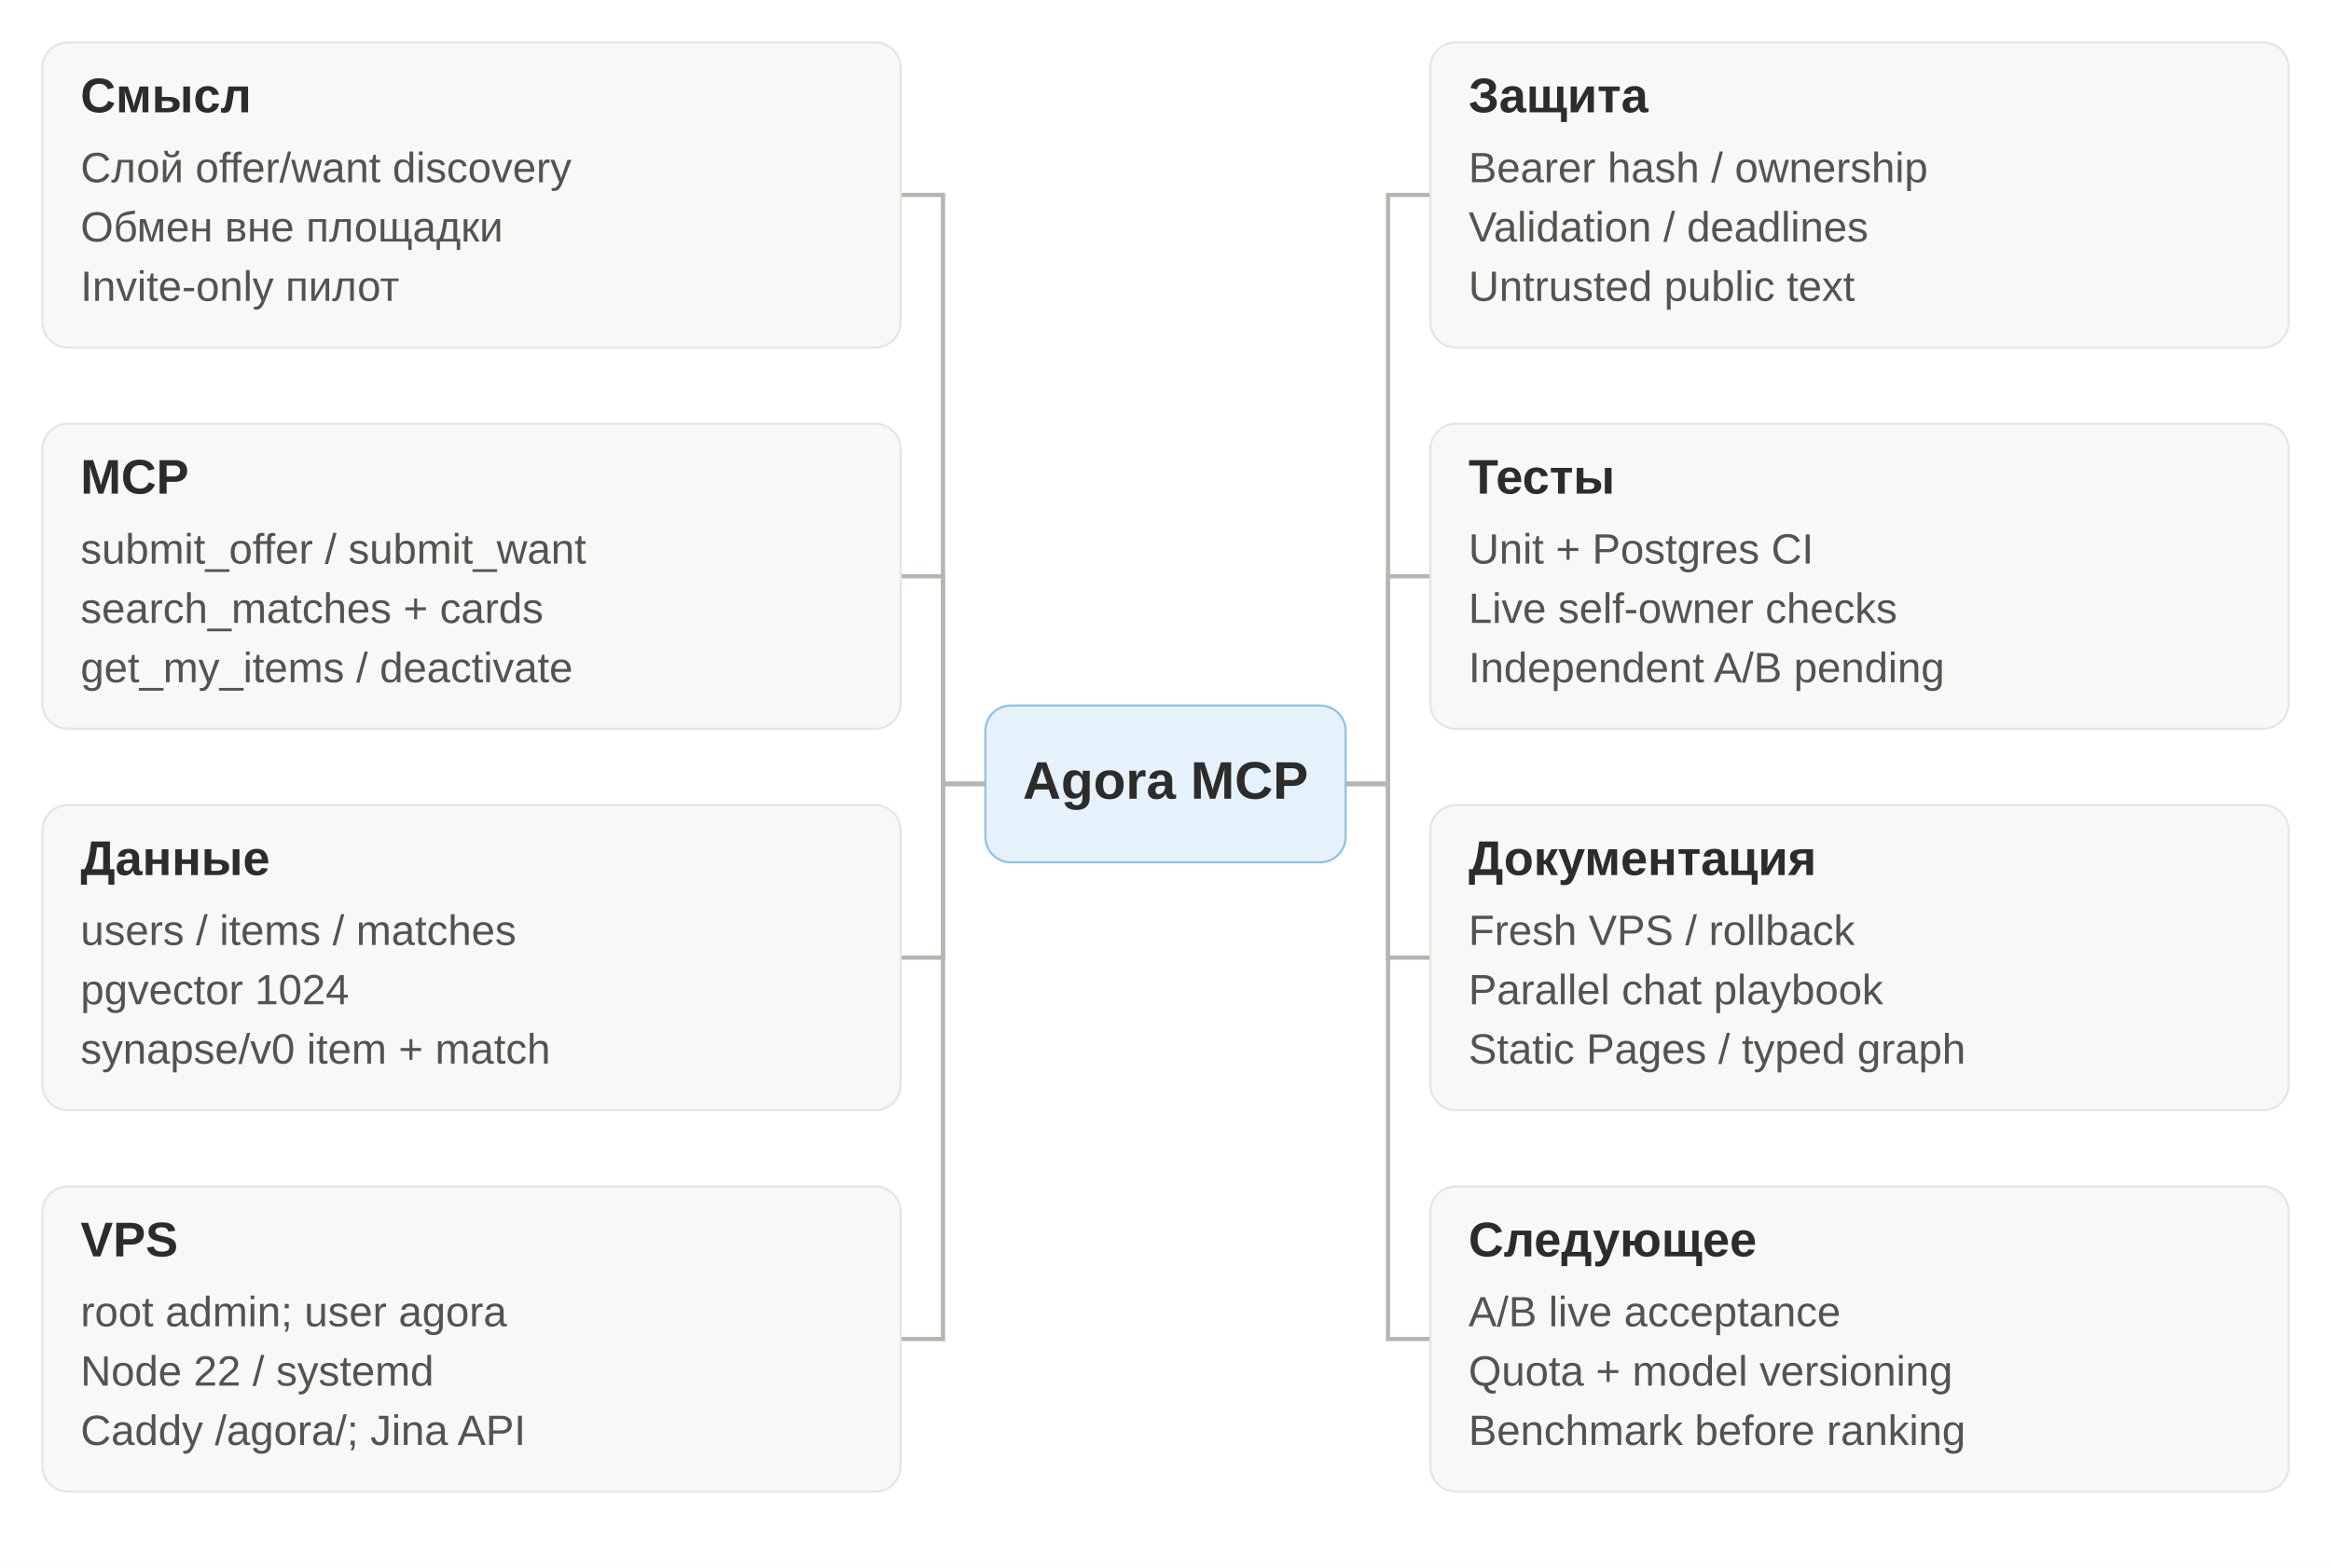
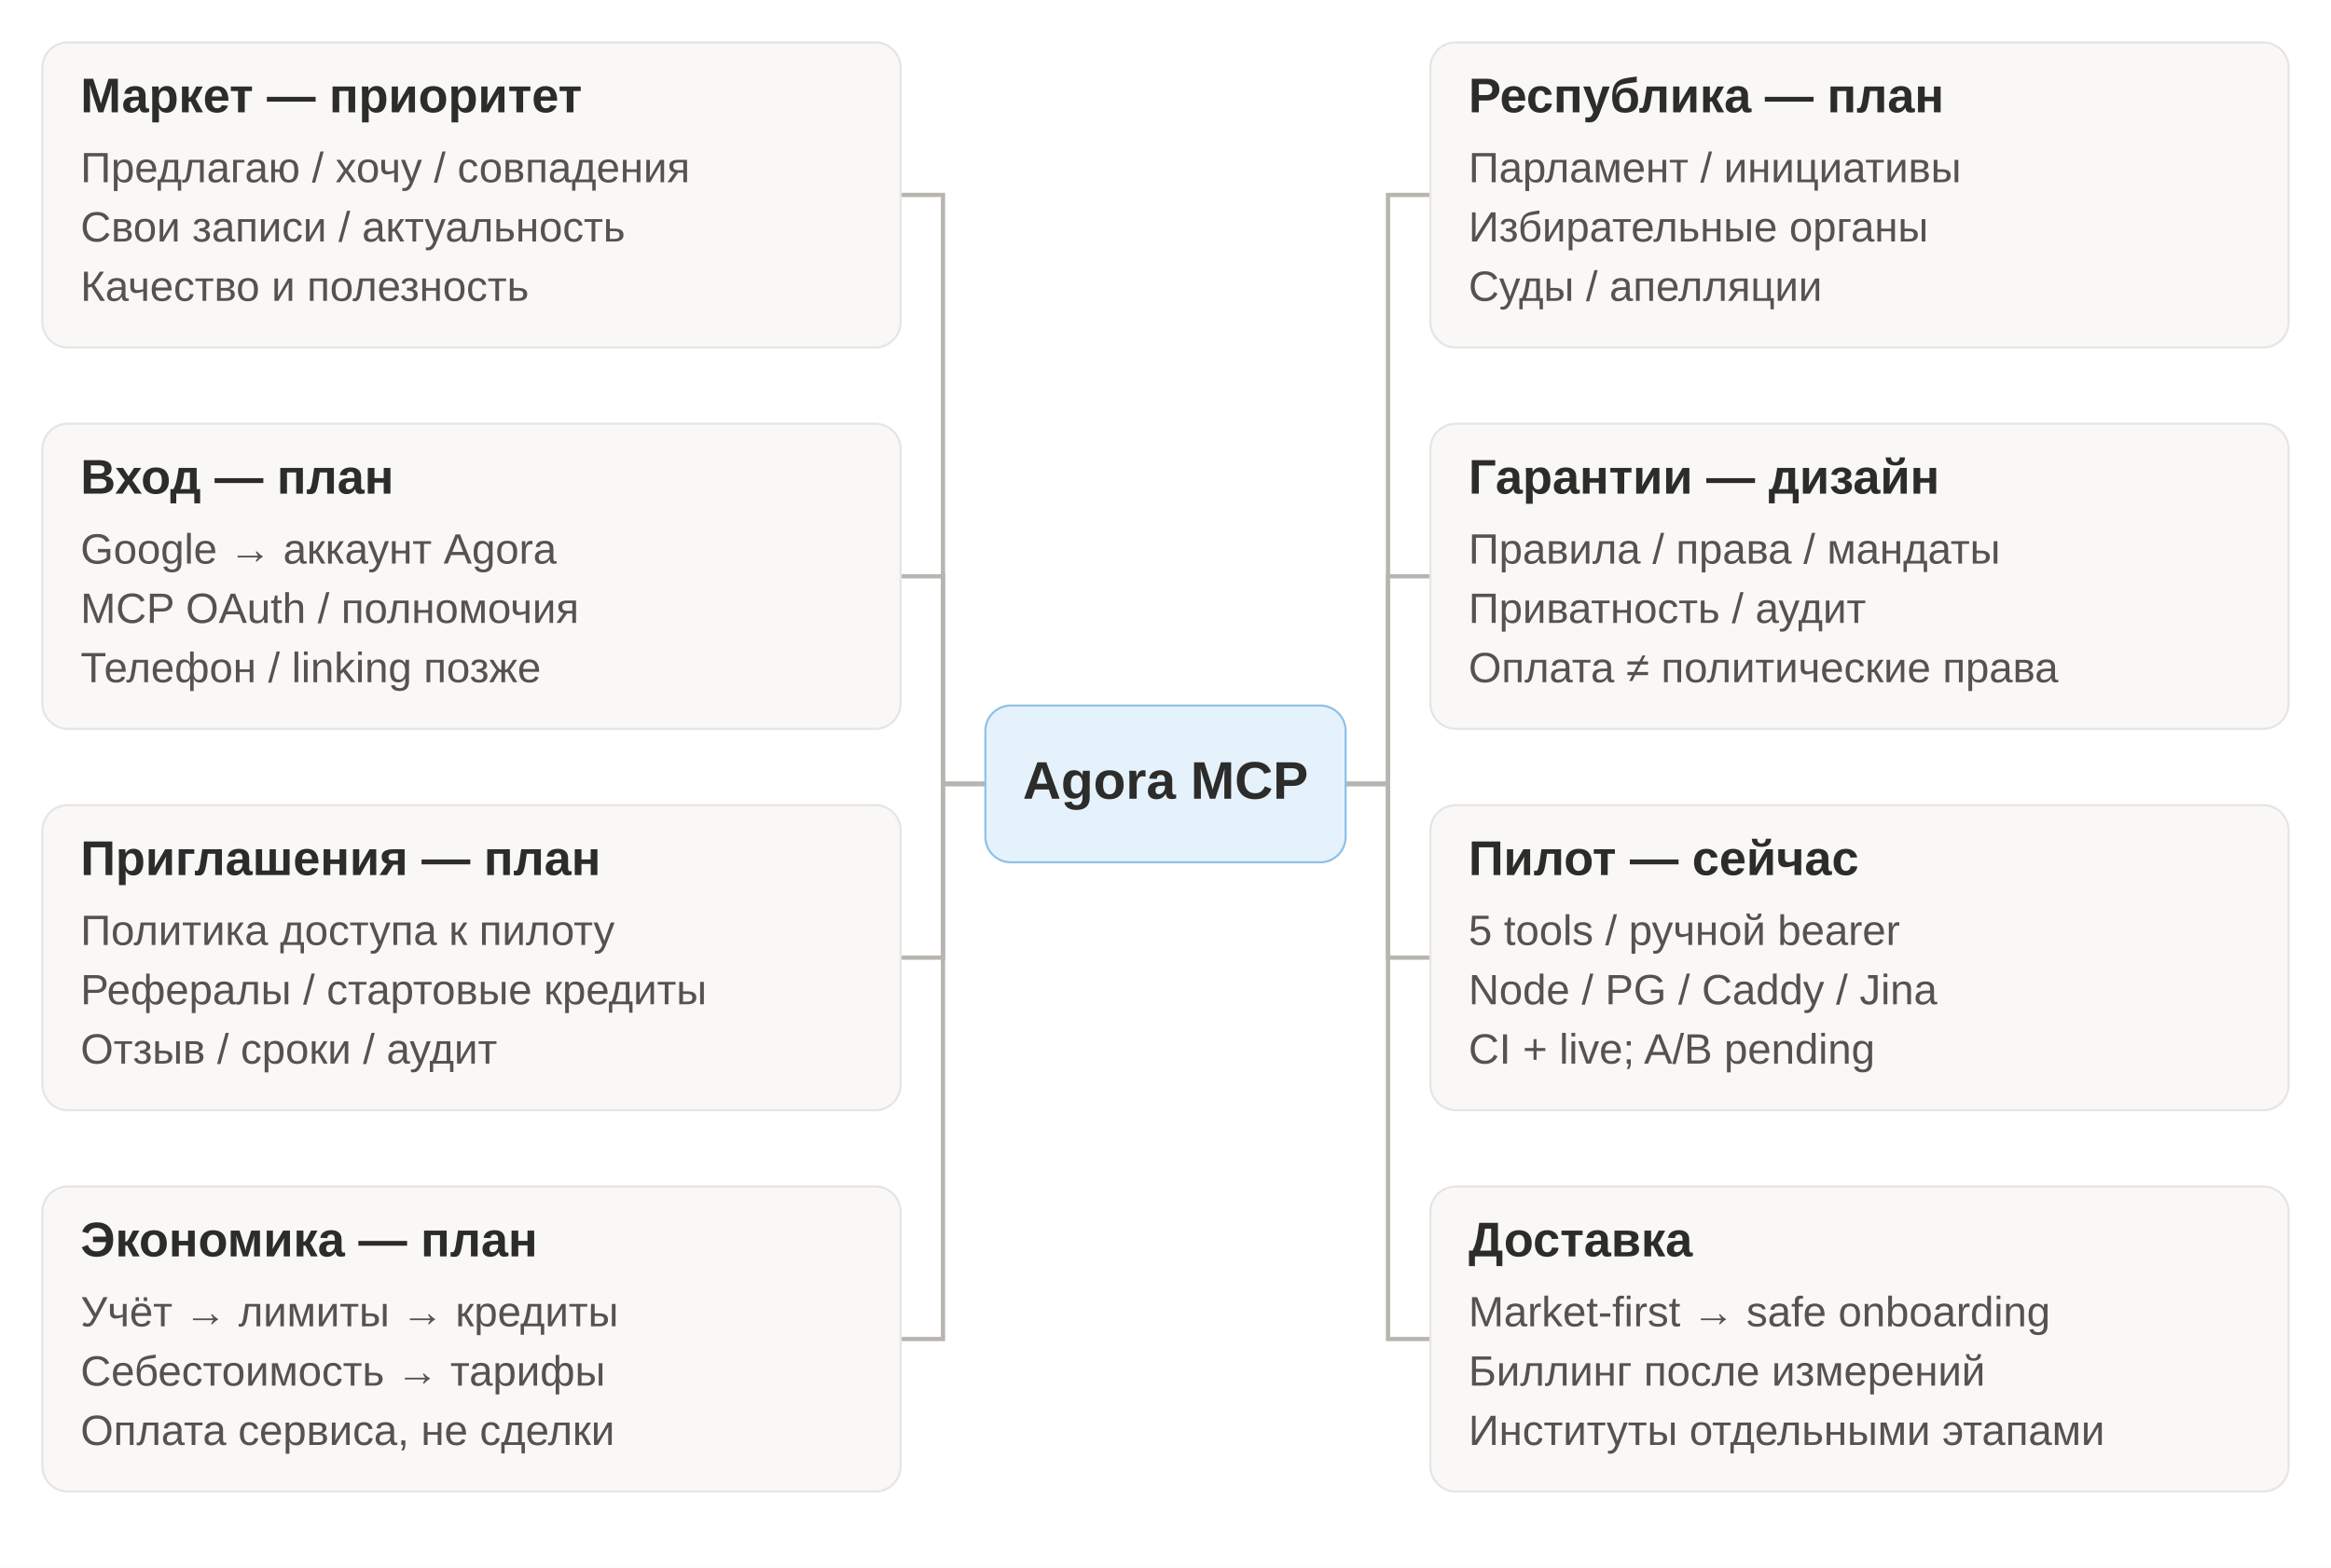
<svg xmlns="http://www.w3.org/2000/svg" width="1100" height="740" viewBox="0 0 1100 740" role="img" aria-labelledby="title desc">
  <rect width="1100" height="740" fill="white" />
  <path d="M 425 92 H 445 V 370 H 465" fill="none" stroke="#B8B5B0" stroke-width="2" />
  <rect x="20" y="20" width="405" height="144" rx="12" fill="#F9F8F7" stroke="#E6E5E3" />
-   <text x="38" y="53" font-family="Arial,sans-serif" font-size="23" font-weight="700" fill="#2C2C2B">Смысл</text>
-   <text x="38" y="86" font-family="Arial,sans-serif" font-size="20" fill="#55534F">Слой offer/want discovery</text>
-   <text x="38" y="114" font-family="Arial,sans-serif" font-size="20" fill="#55534F">Обмен вне площадки</text>
-   <text x="38" y="142" font-family="Arial,sans-serif" font-size="20" fill="#55534F">Invite-only пилот</text>
+   <text x="38" y="53" font-family="Arial,sans-serif" font-size="23" font-weight="700" fill="#2C2C2B">Маркет — приоритет</text>
+   <text x="38" y="86" font-family="Arial,sans-serif" font-size="20" fill="#55534F">Предлагаю / хочу / совпадения</text>
+   <text x="38" y="114" font-family="Arial,sans-serif" font-size="20" fill="#55534F">Свои записи / актуальность</text>
+   <text x="38" y="142" font-family="Arial,sans-serif" font-size="20" fill="#55534F">Качество и полезность</text>
  <path d="M 425 272 H 445 V 370 H 465" fill="none" stroke="#B8B5B0" stroke-width="2" />
  <rect x="20" y="200" width="405" height="144" rx="12" fill="#F9F8F7" stroke="#E6E5E3" />
-   <text x="38" y="233" font-family="Arial,sans-serif" font-size="23" font-weight="700" fill="#2C2C2B">MCP</text>
-   <text x="38" y="266" font-family="Arial,sans-serif" font-size="20" fill="#55534F">submit_offer / submit_want</text>
-   <text x="38" y="294" font-family="Arial,sans-serif" font-size="20" fill="#55534F">search_matches + cards</text>
-   <text x="38" y="322" font-family="Arial,sans-serif" font-size="20" fill="#55534F">get_my_items / deactivate</text>
+   <text x="38" y="233" font-family="Arial,sans-serif" font-size="23" font-weight="700" fill="#2C2C2B">Вход — план</text>
+   <text x="38" y="266" font-family="Arial,sans-serif" font-size="20" fill="#55534F">Google → аккаунт Agora</text>
+   <text x="38" y="294" font-family="Arial,sans-serif" font-size="20" fill="#55534F">MCP OAuth / полномочия</text>
+   <text x="38" y="322" font-family="Arial,sans-serif" font-size="20" fill="#55534F">Телефон / linking позже</text>
  <path d="M 425 452 H 445 V 370 H 465" fill="none" stroke="#B8B5B0" stroke-width="2" />
  <rect x="20" y="380" width="405" height="144" rx="12" fill="#F9F8F7" stroke="#E6E5E3" />
-   <text x="38" y="413" font-family="Arial,sans-serif" font-size="23" font-weight="700" fill="#2C2C2B">Данные</text>
-   <text x="38" y="446" font-family="Arial,sans-serif" font-size="20" fill="#55534F">users / items / matches</text>
-   <text x="38" y="474" font-family="Arial,sans-serif" font-size="20" fill="#55534F">pgvector 1024</text>
-   <text x="38" y="502" font-family="Arial,sans-serif" font-size="20" fill="#55534F">synapse/v0 item + match</text>
+   <text x="38" y="413" font-family="Arial,sans-serif" font-size="23" font-weight="700" fill="#2C2C2B">Приглашения — план</text>
+   <text x="38" y="446" font-family="Arial,sans-serif" font-size="20" fill="#55534F">Политика доступа к пилоту</text>
+   <text x="38" y="474" font-family="Arial,sans-serif" font-size="20" fill="#55534F">Рефералы / стартовые кредиты</text>
+   <text x="38" y="502" font-family="Arial,sans-serif" font-size="20" fill="#55534F">Отзыв / сроки / аудит</text>
  <path d="M 425 632 H 445 V 370 H 465" fill="none" stroke="#B8B5B0" stroke-width="2" />
  <rect x="20" y="560" width="405" height="144" rx="12" fill="#F9F8F7" stroke="#E6E5E3" />
-   <text x="38" y="593" font-family="Arial,sans-serif" font-size="23" font-weight="700" fill="#2C2C2B">VPS</text>
-   <text x="38" y="626" font-family="Arial,sans-serif" font-size="20" fill="#55534F">root admin; user agora</text>
-   <text x="38" y="654" font-family="Arial,sans-serif" font-size="20" fill="#55534F">Node 22 / systemd</text>
-   <text x="38" y="682" font-family="Arial,sans-serif" font-size="20" fill="#55534F">Caddy /agora/; Jina API</text>
+   <text x="38" y="593" font-family="Arial,sans-serif" font-size="23" font-weight="700" fill="#2C2C2B">Экономика — план</text>
+   <text x="38" y="626" font-family="Arial,sans-serif" font-size="20" fill="#55534F">Учёт → лимиты → кредиты</text>
+   <text x="38" y="654" font-family="Arial,sans-serif" font-size="20" fill="#55534F">Себестоимость → тарифы</text>
+   <text x="38" y="682" font-family="Arial,sans-serif" font-size="20" fill="#55534F">Оплата сервиса, не сделки</text>
  <path d="M 675 92 H 655 V 370 H 635" fill="none" stroke="#B8B5B0" stroke-width="2" />
  <rect x="675" y="20" width="405" height="144" rx="12" fill="#F9F8F7" stroke="#E6E5E3" />
-   <text x="693" y="53" font-family="Arial,sans-serif" font-size="23" font-weight="700" fill="#2C2C2B">Защита</text>
-   <text x="693" y="86" font-family="Arial,sans-serif" font-size="20" fill="#55534F">Bearer hash / ownership</text>
-   <text x="693" y="114" font-family="Arial,sans-serif" font-size="20" fill="#55534F">Validation / deadlines</text>
-   <text x="693" y="142" font-family="Arial,sans-serif" font-size="20" fill="#55534F">Untrusted public text</text>
+   <text x="693" y="53" font-family="Arial,sans-serif" font-size="23" font-weight="700" fill="#2C2C2B">Республика — план</text>
+   <text x="693" y="86" font-family="Arial,sans-serif" font-size="20" fill="#55534F">Парламент / инициативы</text>
+   <text x="693" y="114" font-family="Arial,sans-serif" font-size="20" fill="#55534F">Избирательные органы</text>
+   <text x="693" y="142" font-family="Arial,sans-serif" font-size="20" fill="#55534F">Суды / апелляции</text>
  <path d="M 675 272 H 655 V 370 H 635" fill="none" stroke="#B8B5B0" stroke-width="2" />
  <rect x="675" y="200" width="405" height="144" rx="12" fill="#F9F8F7" stroke="#E6E5E3" />
-   <text x="693" y="233" font-family="Arial,sans-serif" font-size="23" font-weight="700" fill="#2C2C2B">Тесты</text>
-   <text x="693" y="266" font-family="Arial,sans-serif" font-size="20" fill="#55534F">Unit + Postgres CI</text>
-   <text x="693" y="294" font-family="Arial,sans-serif" font-size="20" fill="#55534F">Live self-owner checks</text>
-   <text x="693" y="322" font-family="Arial,sans-serif" font-size="20" fill="#55534F">Independent A/B pending</text>
+   <text x="693" y="233" font-family="Arial,sans-serif" font-size="23" font-weight="700" fill="#2C2C2B">Гарантии — дизайн</text>
+   <text x="693" y="266" font-family="Arial,sans-serif" font-size="20" fill="#55534F">Правила / права / мандаты</text>
+   <text x="693" y="294" font-family="Arial,sans-serif" font-size="20" fill="#55534F">Приватность / аудит</text>
+   <text x="693" y="322" font-family="Arial,sans-serif" font-size="20" fill="#55534F">Оплата ≠ политические права</text>
  <path d="M 675 452 H 655 V 370 H 635" fill="none" stroke="#B8B5B0" stroke-width="2" />
  <rect x="675" y="380" width="405" height="144" rx="12" fill="#F9F8F7" stroke="#E6E5E3" />
-   <text x="693" y="413" font-family="Arial,sans-serif" font-size="23" font-weight="700" fill="#2C2C2B">Документация</text>
-   <text x="693" y="446" font-family="Arial,sans-serif" font-size="20" fill="#55534F">Fresh VPS / rollback</text>
-   <text x="693" y="474" font-family="Arial,sans-serif" font-size="20" fill="#55534F">Parallel chat playbook</text>
-   <text x="693" y="502" font-family="Arial,sans-serif" font-size="20" fill="#55534F">Static Pages / typed graph</text>
+   <text x="693" y="413" font-family="Arial,sans-serif" font-size="23" font-weight="700" fill="#2C2C2B">Пилот — сейчас</text>
+   <text x="693" y="446" font-family="Arial,sans-serif" font-size="20" fill="#55534F">5 tools / ручной bearer</text>
+   <text x="693" y="474" font-family="Arial,sans-serif" font-size="20" fill="#55534F">Node / PG / Caddy / Jina</text>
+   <text x="693" y="502" font-family="Arial,sans-serif" font-size="20" fill="#55534F">CI + live; A/B pending</text>
  <path d="M 675 632 H 655 V 370 H 635" fill="none" stroke="#B8B5B0" stroke-width="2" />
  <rect x="675" y="560" width="405" height="144" rx="12" fill="#F9F8F7" stroke="#E6E5E3" />
-   <text x="693" y="593" font-family="Arial,sans-serif" font-size="23" font-weight="700" fill="#2C2C2B">Следующее</text>
-   <text x="693" y="626" font-family="Arial,sans-serif" font-size="20" fill="#55534F">A/B live acceptance</text>
-   <text x="693" y="654" font-family="Arial,sans-serif" font-size="20" fill="#55534F">Quota + model versioning</text>
-   <text x="693" y="682" font-family="Arial,sans-serif" font-size="20" fill="#55534F">Benchmark before ranking</text>
+   <text x="693" y="593" font-family="Arial,sans-serif" font-size="23" font-weight="700" fill="#2C2C2B">Доставка</text>
+   <text x="693" y="626" font-family="Arial,sans-serif" font-size="20" fill="#55534F">Market-first → safe onboarding</text>
+   <text x="693" y="654" font-family="Arial,sans-serif" font-size="20" fill="#55534F">Биллинг после измерений</text>
+   <text x="693" y="682" font-family="Arial,sans-serif" font-size="20" fill="#55534F">Институты отдельными этапами</text>
  <rect x="465" y="333" width="170" height="74" rx="12" fill="#E5F2FC" stroke="#8DC2E8" />
  <text x="550" y="377" text-anchor="middle" font-family="Arial,sans-serif" font-size="25" font-weight="700" fill="#2C2C2B">Agora MCP</text>
</svg>
